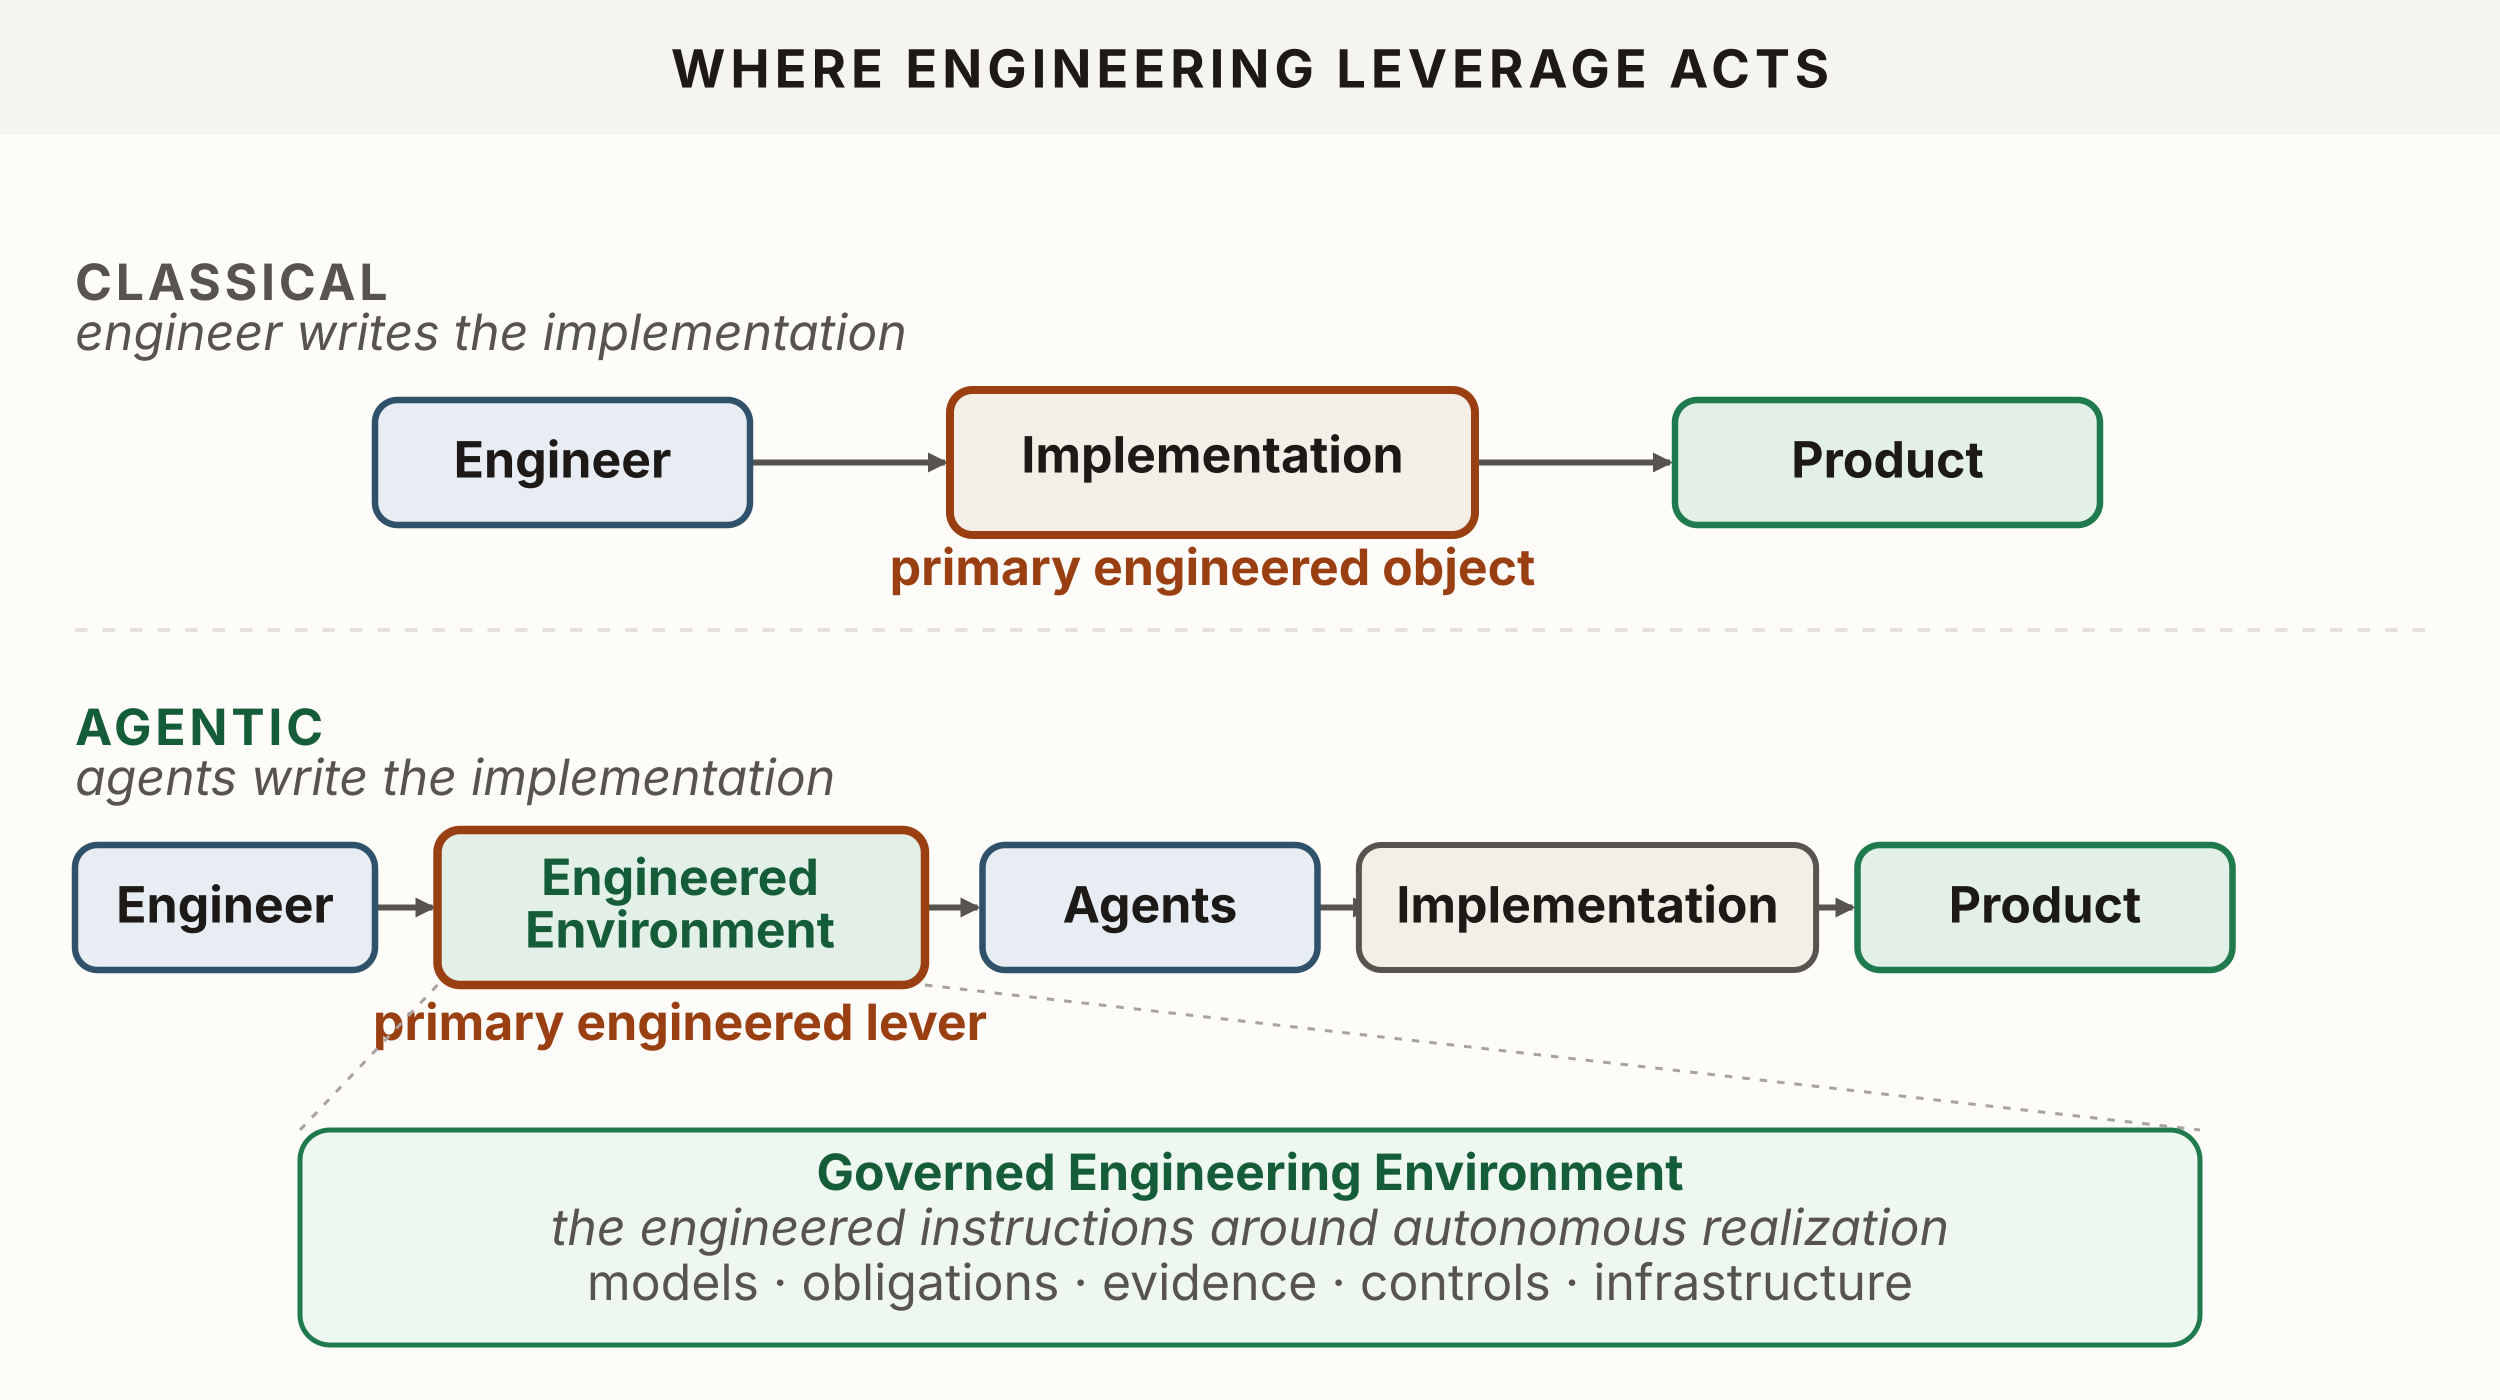
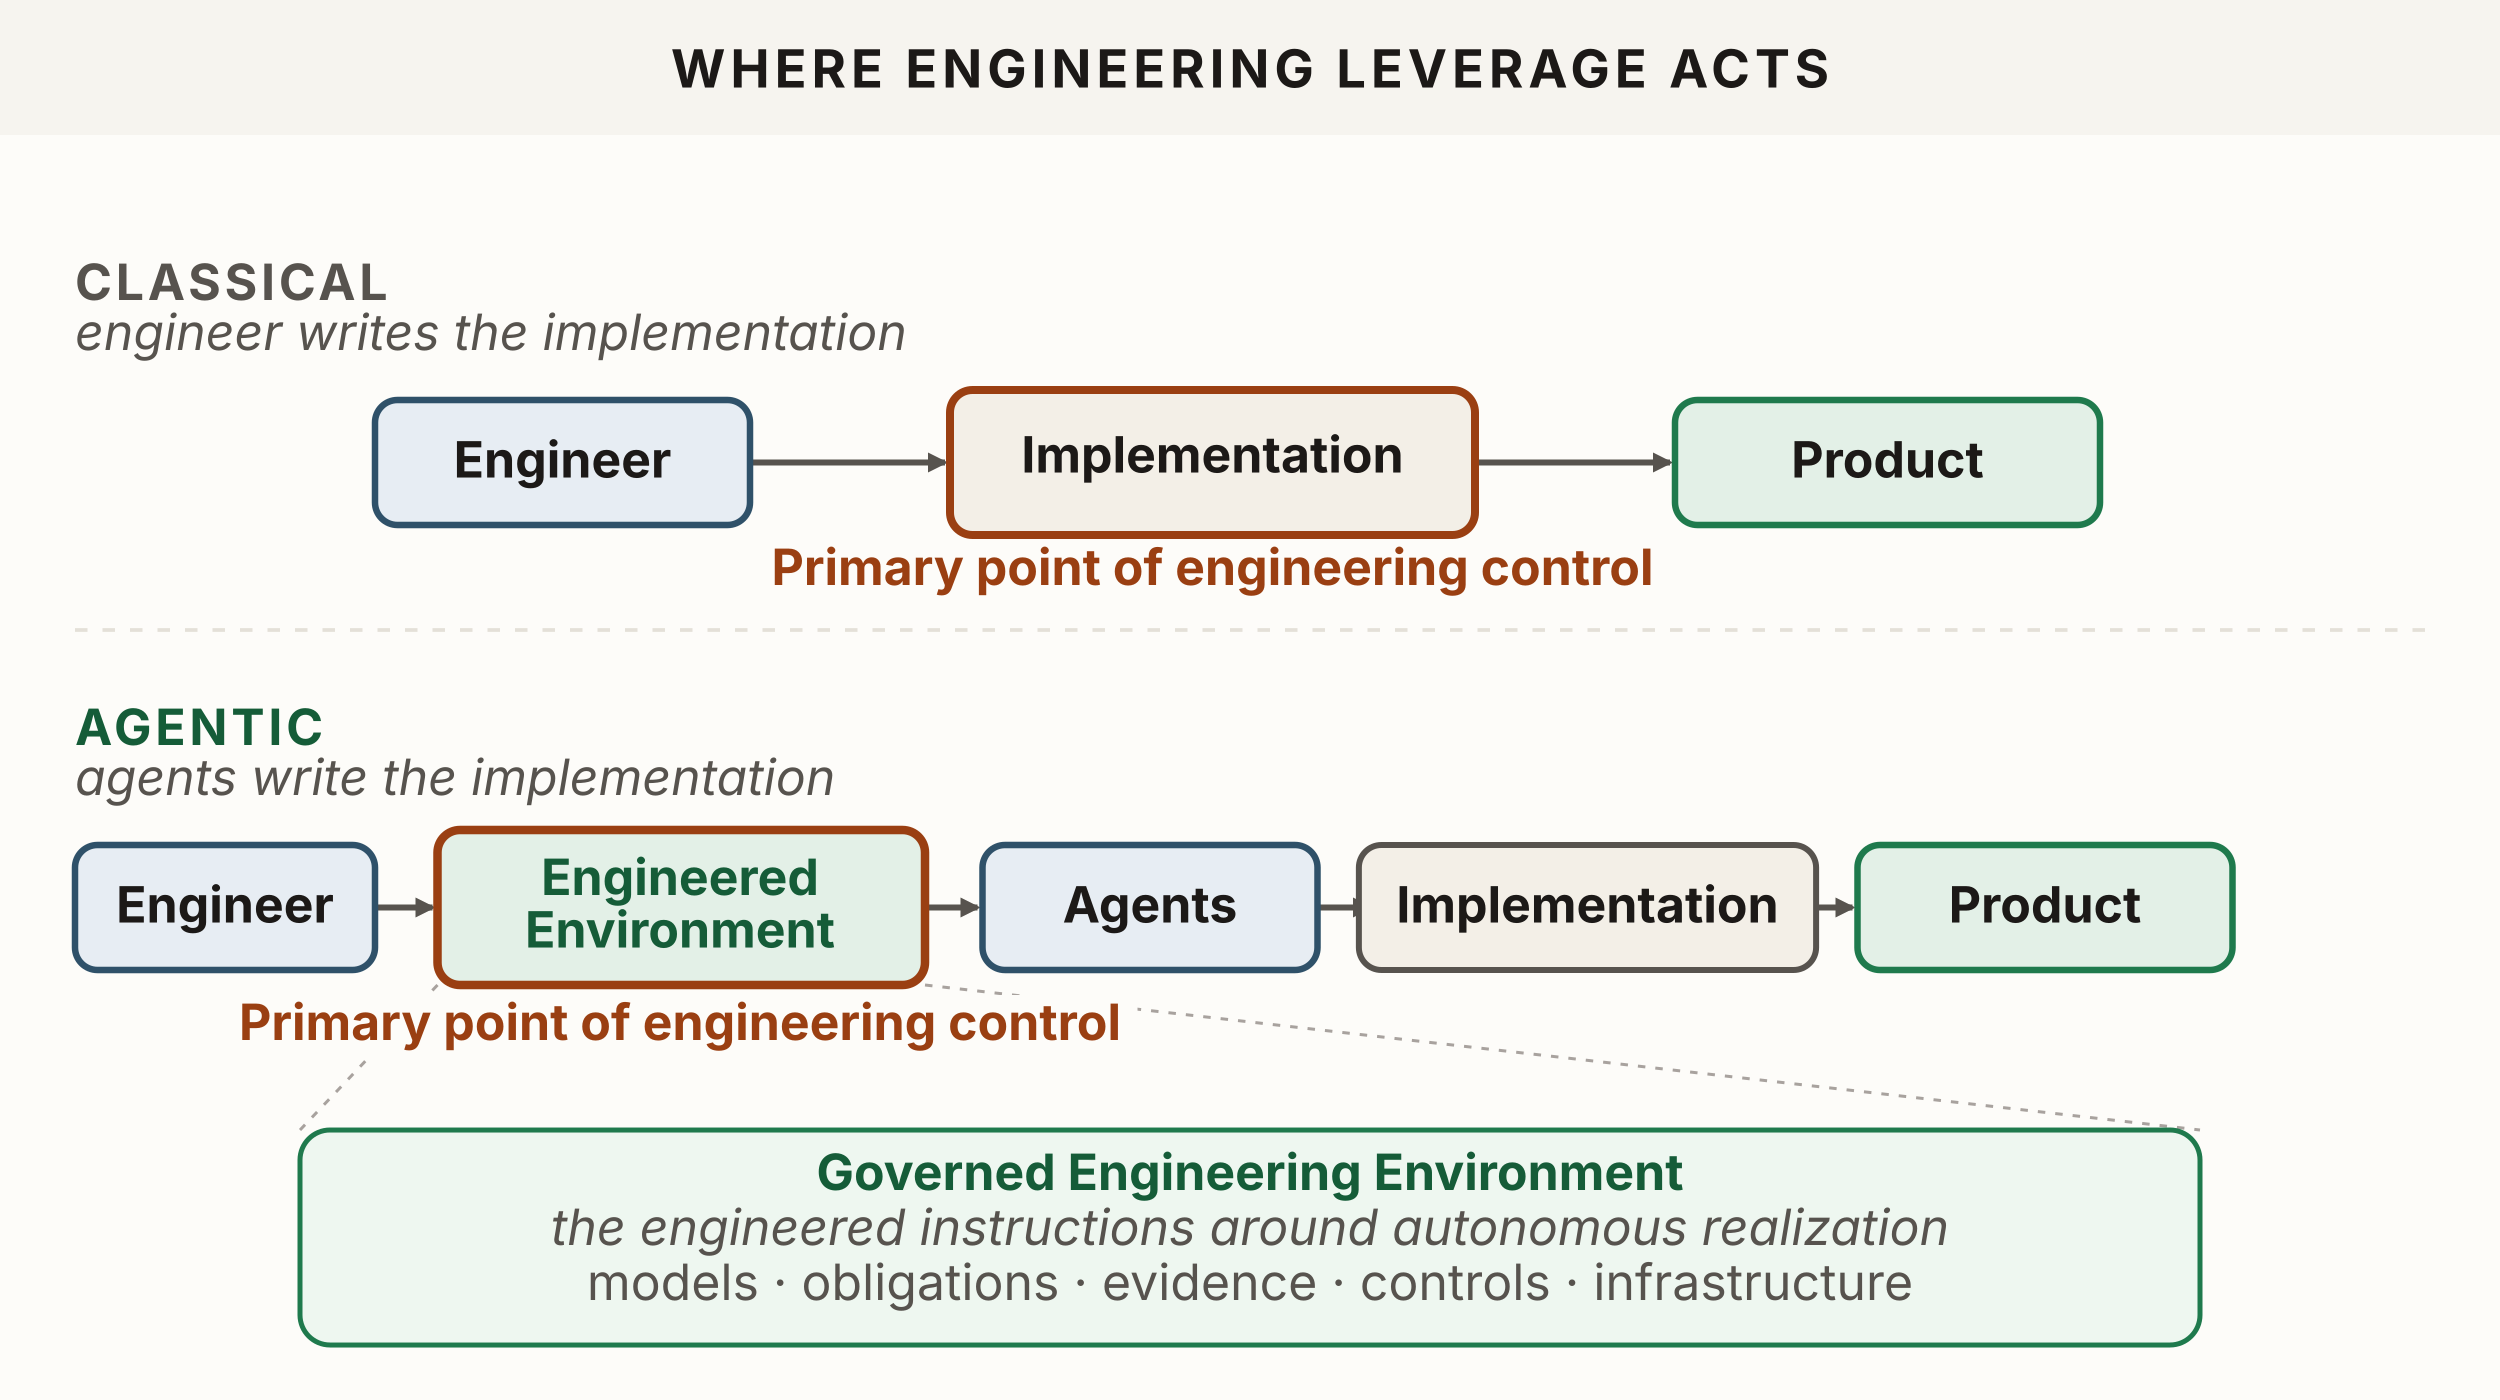
<svg xmlns="http://www.w3.org/2000/svg" viewBox="0 0 1000 560" width="1000" height="560" role="img" aria-labelledby="levTitle levDesc" font-family="'Source Sans 3', -apple-system, 'Segoe UI', sans-serif">
  <defs>
    <marker id="lev-k" viewBox="0 0 10 10" refX="8.5" refY="5" markerWidth="8" markerHeight="8" orient="auto" markerUnits="userSpaceOnUse">
      <path d="M0,0 L10,5 L0,10 z" fill="#57534e" />
    </marker>
  </defs>
  <rect x="0" y="0" width="1000" height="560" fill="#fdfcf9" />
  <rect x="0" y="0" width="1000" height="54" fill="#f6f4ef" />
  <text x="500" y="35" text-anchor="middle" font-size="21" font-weight="700" letter-spacing="2" fill="#1c1917">WHERE ENGINEERING LEVERAGE ACTS</text>
  <text x="30" y="120" font-size="20" font-weight="700" letter-spacing="1.5" fill="#57534e">CLASSICAL</text>
  <text x="30" y="140" font-size="20" font-style="italic" fill="#57534e">engineer writes the implementation</text>
  <g fill="none" stroke="#57534e" stroke-width="2.4">
    <path d="M300,185 L378,185" marker-end="url(#lev-k)" />
    <path d="M590,185 L668,185" marker-end="url(#lev-k)" />
  </g>
  <rect id="c-engineer" x="150" y="160" width="150" height="50" rx="9" fill="#e7edf3" stroke="#2f5169" stroke-width="2.6" />
  <text x="225" y="191" text-anchor="middle" font-size="20" font-weight="700" fill="#1c1917">Engineer</text>
  <rect id="c-impl" x="380" y="156" width="210" height="58" rx="9" fill="#f3efe7" stroke="#9a3f12" stroke-width="3.2" />
  <text x="485" y="189" text-anchor="middle" font-size="20" font-weight="700" fill="#1c1917">Implementation</text>
-   <text x="485" y="234" text-anchor="middle" font-size="20" font-weight="700" fill="#9a3f12">primary engineered object</text>
+   <text x="485" y="234" text-anchor="middle" font-size="20" font-weight="700" fill="#9a3f12">Primary point of engineering control</text>
  <rect id="c-product" x="670" y="160" width="170" height="50" rx="9" fill="#e3f0e7" stroke="#1f7a4d" stroke-width="2.6" />
  <text x="755" y="191" text-anchor="middle" font-size="20" font-weight="700" fill="#1c1917">Product</text>
  <line x1="30" y1="252" x2="970" y2="252" stroke="#e4e0d8" stroke-width="1.5" stroke-dasharray="5 6" />
  <text x="30" y="298" font-size="20" font-weight="700" letter-spacing="1.5" fill="#155c38">AGENTIC</text>
  <text x="30" y="318" font-size="20" font-style="italic" fill="#57534e">agents write the implementation</text>
  <g fill="none" stroke="#57534e" stroke-width="2.4">
    <path d="M150,363 L173,363" marker-end="url(#lev-k)" />
    <path d="M370,363 L391,363" marker-end="url(#lev-k)" />
    <path d="M527,363 L548,363" marker-end="url(#lev-k)" />
    <path d="M720,363 L741,363" marker-end="url(#lev-k)" />
  </g>
  <rect id="a-engineer" x="30" y="338" width="120" height="50" rx="9" fill="#e7edf3" stroke="#2f5169" stroke-width="2.6" />
  <text x="90" y="369" text-anchor="middle" font-size="20" font-weight="700" fill="#1c1917">Engineer</text>
  <rect id="a-env" x="175" y="332" width="195" height="62" rx="9" fill="#e3f0e7" stroke="#9a3f12" stroke-width="3.4" />
  <text x="272" y="358" text-anchor="middle" font-size="20" font-weight="700" fill="#155c38">Engineered</text>
  <text x="272" y="379" text-anchor="middle" font-size="20" font-weight="700" fill="#155c38">Environment</text>
-   <text x="272" y="416" text-anchor="middle" font-size="20" font-weight="700" fill="#9a3f12">primary engineered lever</text>
  <rect id="a-agents" x="393" y="338" width="134" height="50" rx="9" fill="#e7edf3" stroke="#2f5169" stroke-width="2.6" />
  <text x="460" y="369" text-anchor="middle" font-size="20" font-weight="700" fill="#1c1917">Agents</text>
  <rect id="a-impl" x="543.55" y="338" width="182.89" height="50" rx="9" fill="#f3efe7" stroke="#57534e" stroke-width="2.4" />
  <text x="635" y="369" text-anchor="middle" font-size="20" font-weight="700" fill="#1c1917">Implementation</text>
  <rect id="a-product" x="743" y="338" width="150" height="50" rx="9" fill="#e3f0e7" stroke="#1f7a4d" stroke-width="2.6" />
  <text x="818" y="369" text-anchor="middle" font-size="20" font-weight="700" fill="#1c1917">Product</text>
  <g fill="none" stroke="#a8a29e" stroke-width="1.2" stroke-dasharray="3 4">
    <line x1="175" y1="394" x2="120" y2="452" />
    <line x1="370" y1="394" x2="880" y2="452" />
  </g>
+   <rect x="90" y="398" width="365" height="25" fill="#fdfcf9" />
+   <text x="272" y="416" text-anchor="middle" font-size="20" font-weight="700" fill="#9a3f12">Primary point of engineering control</text>
  <rect x="120" y="452" width="760" height="86" rx="12" fill="#eef7f0" stroke="#1f7a4d" stroke-width="2" />
  <text x="500" y="476" text-anchor="middle" font-size="20" font-weight="700" fill="#155c38">Governed Engineering Environment</text>
  <text x="500" y="498" text-anchor="middle" font-size="20" font-style="italic" fill="#57534e">the engineered instructions around autonomous realization</text>
  <text x="500" y="520" text-anchor="middle" font-size="20" fill="#57534e">models · obligations · evidence · controls · infrastructure</text>
</svg>
